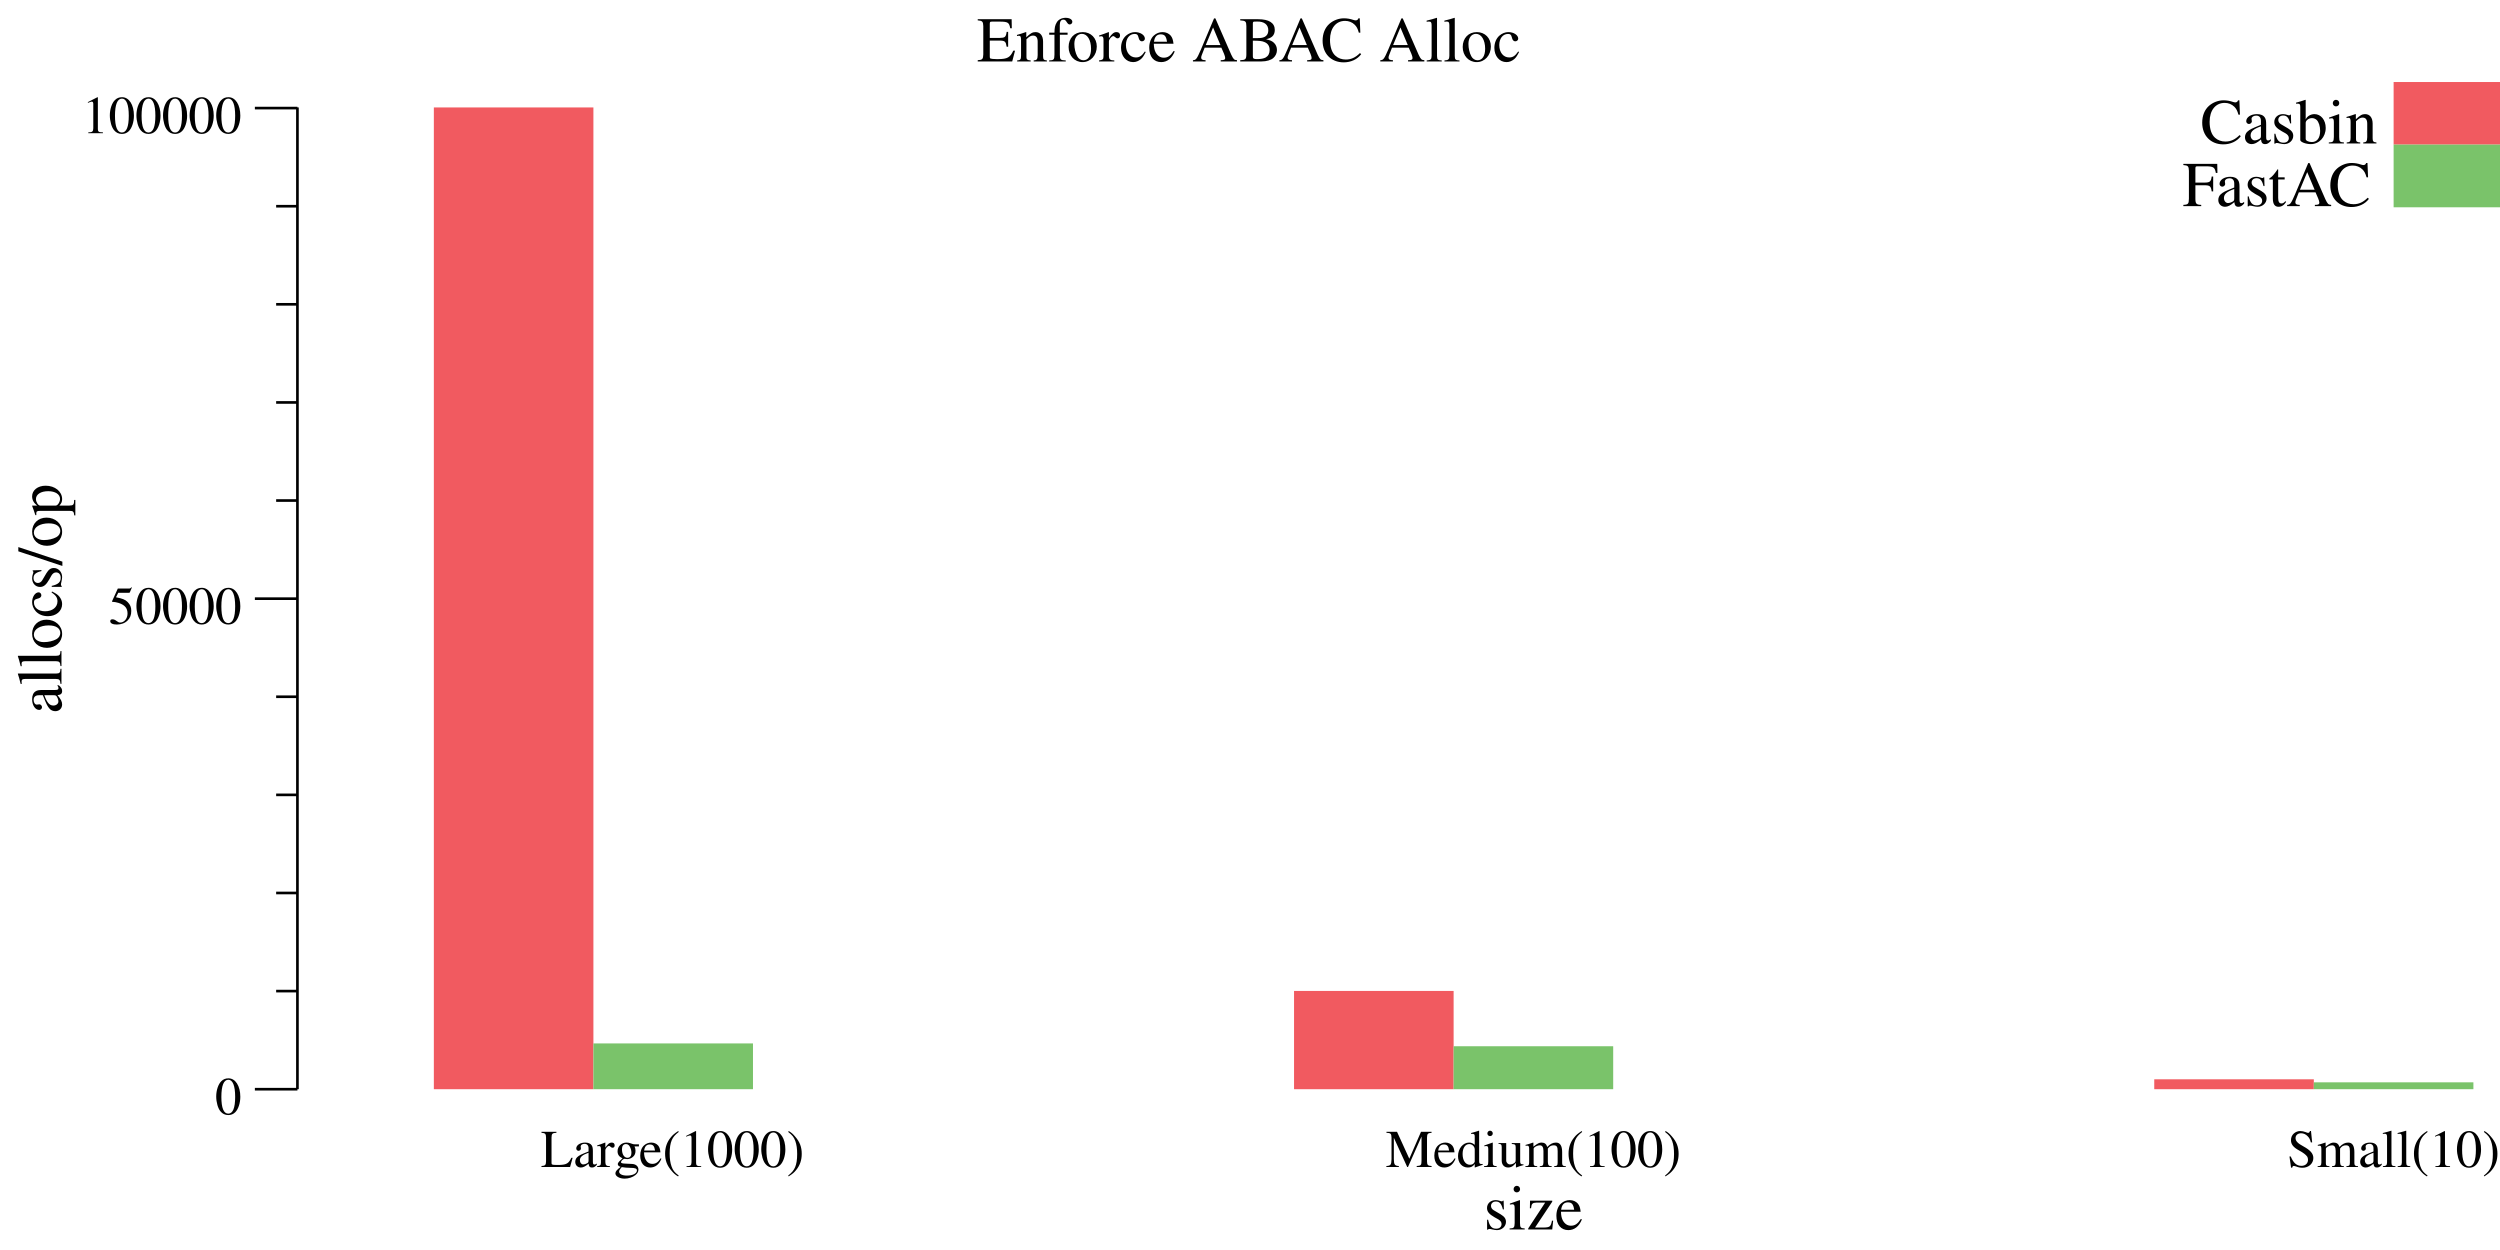
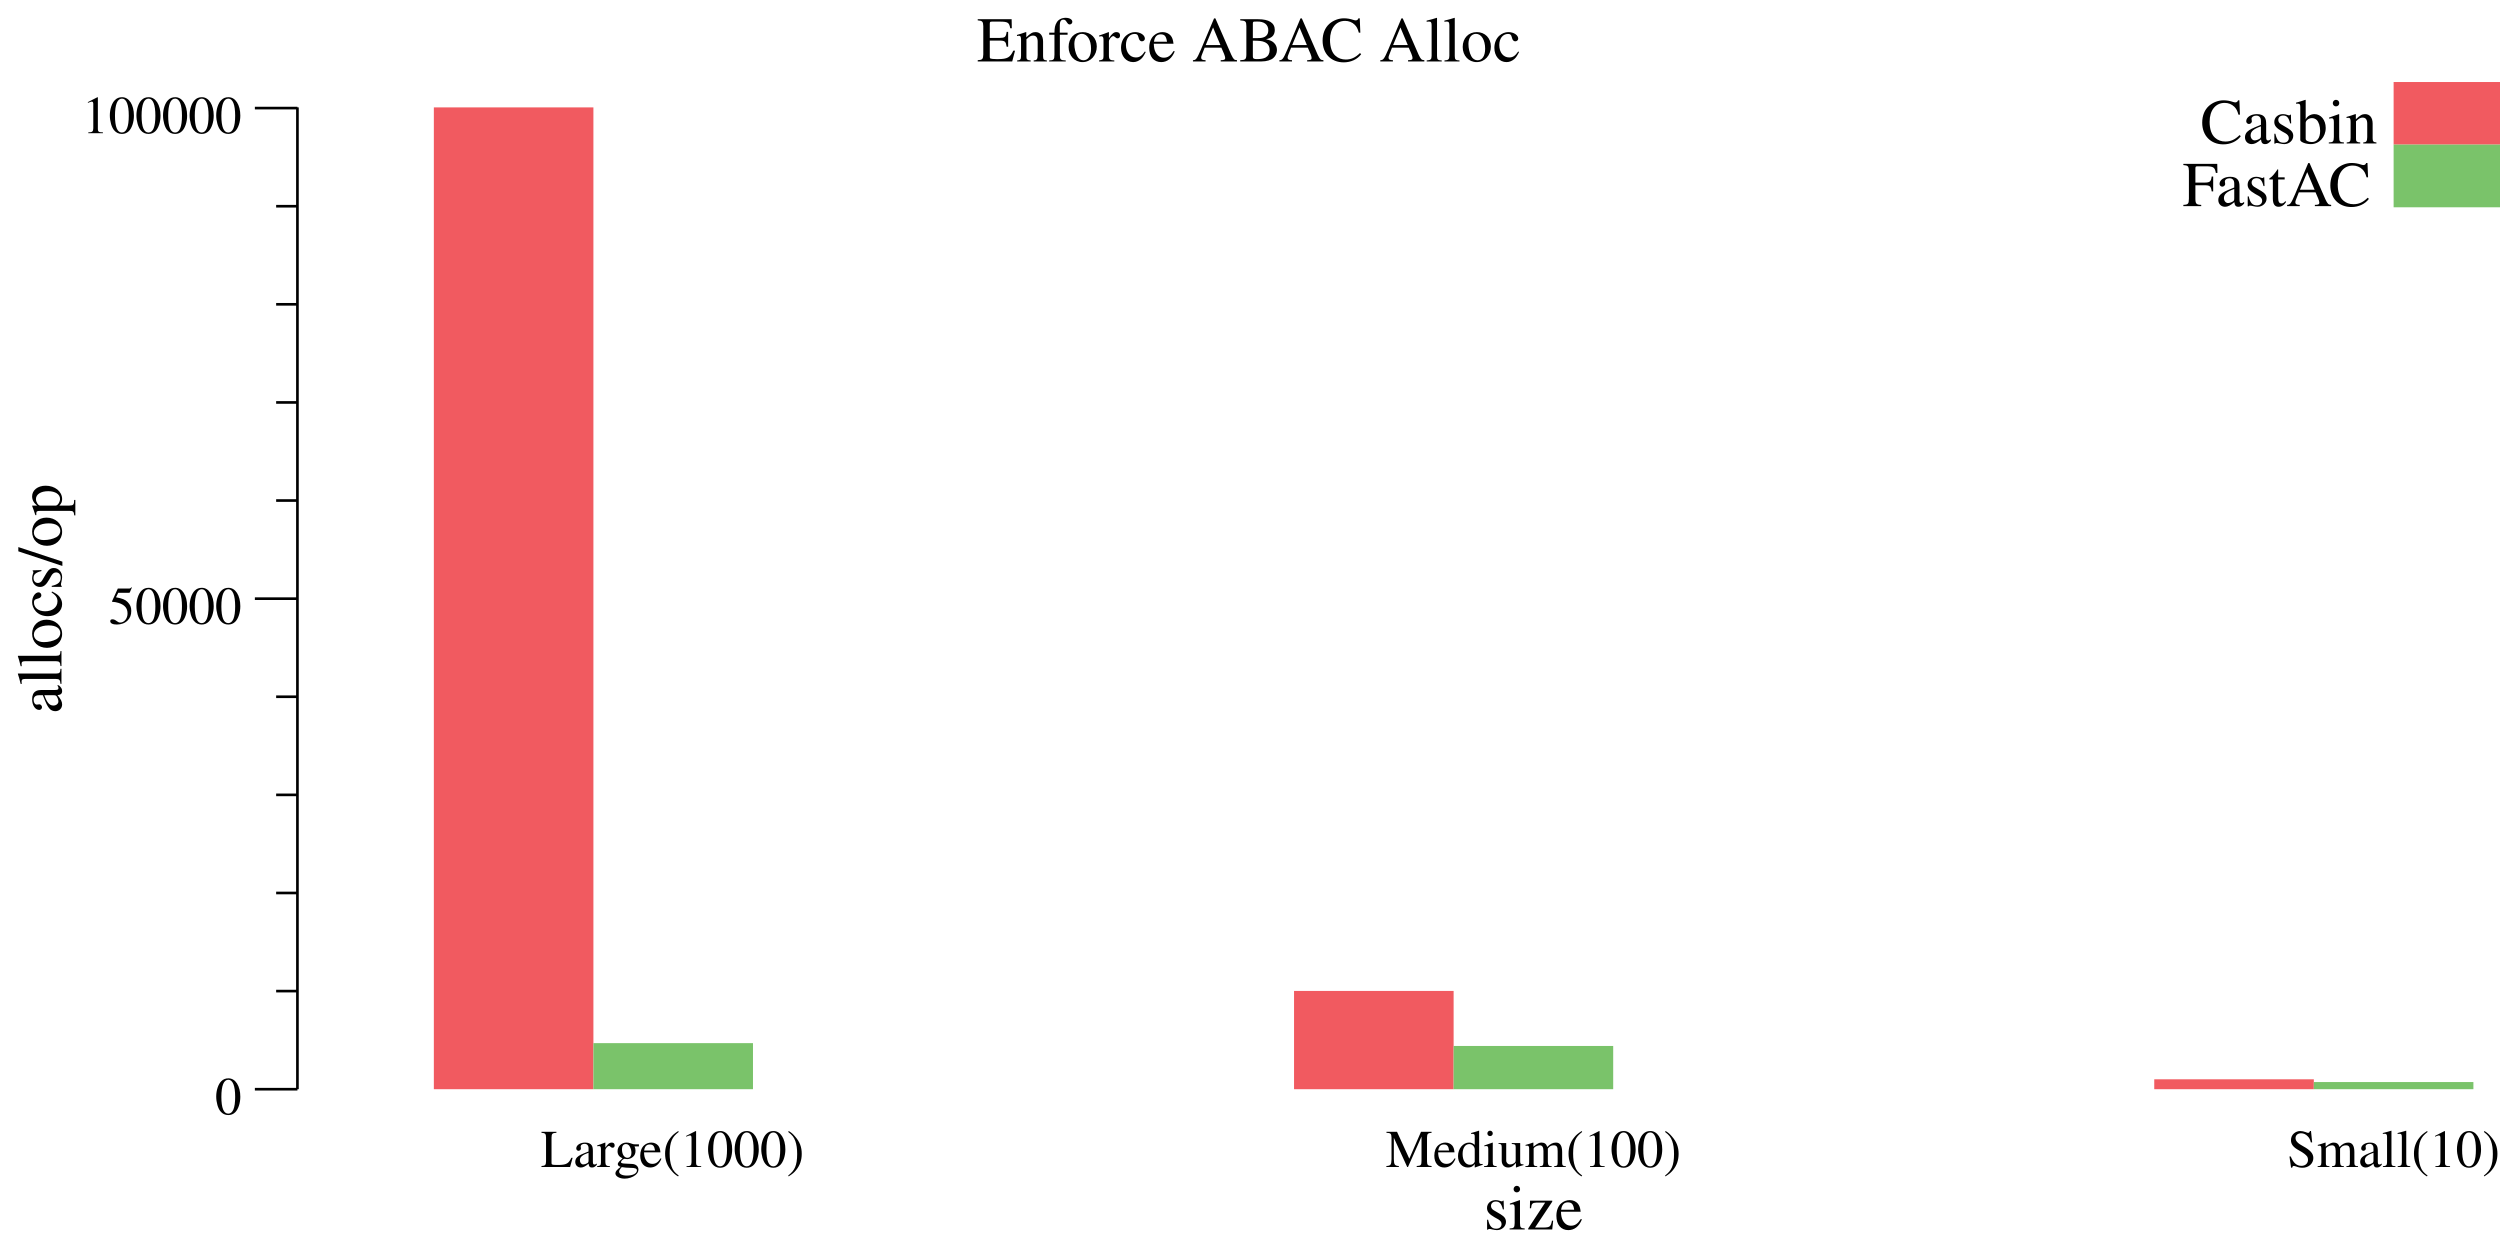
<svg xmlns="http://www.w3.org/2000/svg" width="470pt" height="235pt" viewBox="0 0 470 235">
  <g transform="scale(1, -1) translate(0, -235)">
    <path d="M0,0L470,0L470,235L0,235Z" style="fill:#FFFFFF" />
    <text x="183.67" y="-223.45" transform="scale(1, -1)" style="font-family:Times;font-weight:normal;font-style:normal;font-size:12px">Enforce ABAC Alloc</text>
    <text x="278.95" y="-3.861" transform="scale(1, -1)" style="font-family:Times;font-weight:normal;font-style:normal;font-size:12px">size</text>
    <text x="101.67" y="-15.602" transform="scale(1, -1)" style="font-family:Times;font-weight:normal;font-style:normal;font-size:10px">Large(1000)</text>
    <text x="260.51" y="-15.602" transform="scale(1, -1)" style="font-family:Times;font-weight:normal;font-style:normal;font-size:10px">Medium(100)</text>
    <text x="430" y="-15.602" transform="scale(1, -1)" style="font-family:Times;font-weight:normal;font-style:normal;font-size:10px">Small(10)</text>
    <g transform="rotate(90)">
      <text x="100.86" y="11.555" transform="scale(1, -1)" style="font-family:Times;font-weight:normal;font-style:normal;font-size:12px">allocs/op</text>
    </g>
    <text x="40.416" y="-25.509" transform="scale(1, -1)" style="font-family:Times;font-weight:normal;font-style:normal;font-size:10px">0</text>
    <text x="20.416" y="-117.73" transform="scale(1, -1)" style="font-family:Times;font-weight:normal;font-style:normal;font-size:10px">50000</text>
    <text x="15.416" y="-209.96" transform="scale(1, -1)" style="font-family:Times;font-weight:normal;font-style:normal;font-size:10px">100000</text>
    <path d="M47.916,30.23L55.916,30.23" style="fill:none;stroke:#000000;stroke-width:0.5" />
    <path d="M47.916,122.45L55.916,122.45" style="fill:none;stroke:#000000;stroke-width:0.5" />
    <path d="M47.916,214.68L55.916,214.68" style="fill:none;stroke:#000000;stroke-width:0.5" />
    <path d="M51.916,48.675L55.916,48.675" style="fill:none;stroke:#000000;stroke-width:0.5" />
    <path d="M51.916,67.12L55.916,67.12" style="fill:none;stroke:#000000;stroke-width:0.5" />
    <path d="M51.916,85.564L55.916,85.564" style="fill:none;stroke:#000000;stroke-width:0.5" />
    <path d="M51.916,104.01L55.916,104.01" style="fill:none;stroke:#000000;stroke-width:0.5" />
    <path d="M51.916,140.9L55.916,140.9" style="fill:none;stroke:#000000;stroke-width:0.5" />
    <path d="M51.916,159.34L55.916,159.34" style="fill:none;stroke:#000000;stroke-width:0.5" />
    <path d="M51.916,177.79L55.916,177.79" style="fill:none;stroke:#000000;stroke-width:0.5" />
    <path d="M51.916,196.23L55.916,196.23" style="fill:none;stroke:#000000;stroke-width:0.5" />
-     <path d="M55.916,30.23L55.916,214.8" style="fill:none;stroke:#000000;stroke-width:0.5" />
-     <path d="M81.563,30.23L81.563,214.8L111.56,214.8L111.56,30.23Z" style="fill:#F15A60" />
-     <path d="M243.28,30.23L243.28,48.703L273.28,48.703L273.28,30.23Z" style="fill:#F15A60" />
+     <path d="M55.916,30.23L55.916,214.81" style="fill:none;stroke:#000000;stroke-width:0.5" />
+     <path d="M81.563,30.23L81.563,214.81L111.56,214.81L111.56,30.23Z" style="fill:#F15A60" />
+     <path d="M243.28,30.23L243.28,48.705L273.28,48.705L273.28,30.23Z" style="fill:#F15A60" />
    <path d="M405,30.23L405,32.092L435,32.092L435,30.23Z" style="fill:#F15A60" />
-     <path d="M111.56,30.23L111.56,38.837L141.56,38.837L141.56,30.23Z" style="fill:#7AC36A" />
-     <path d="M273.28,30.23L273.28,38.306L303.28,38.306L303.28,30.23Z" style="fill:#7AC36A" />
-     <path d="M435,30.23L435,31.522L465,31.522L465,30.23Z" style="fill:#7AC36A" />
+     <path d="M111.56,30.23L111.56,38.89L141.56,38.89L141.56,30.23Z" style="fill:#7AC36A" />
+     <path d="M273.28,30.23L273.28,38.359L303.28,38.359L303.28,30.23Z" style="fill:#7AC36A" />
+     <path d="M435,30.23L435,31.575L465,31.575L465,30.23Z" style="fill:#7AC36A" />
    <path d="M450,207.81L450,219.58L470,219.58L470,207.81Z" style="fill:#F15A60" />
    <text x="413.67" y="-208.03" transform="scale(1, -1)" style="font-family:Times;font-weight:normal;font-style:normal;font-size:12px">Casbin</text>
    <path d="M450,196.03L450,207.81L470,207.81L470,196.03Z" style="fill:#7AC36A" />
    <text x="410.33" y="-196.25" transform="scale(1, -1)" style="font-family:Times;font-weight:normal;font-style:normal;font-size:12px">FastAC</text>
  </g>
</svg>
